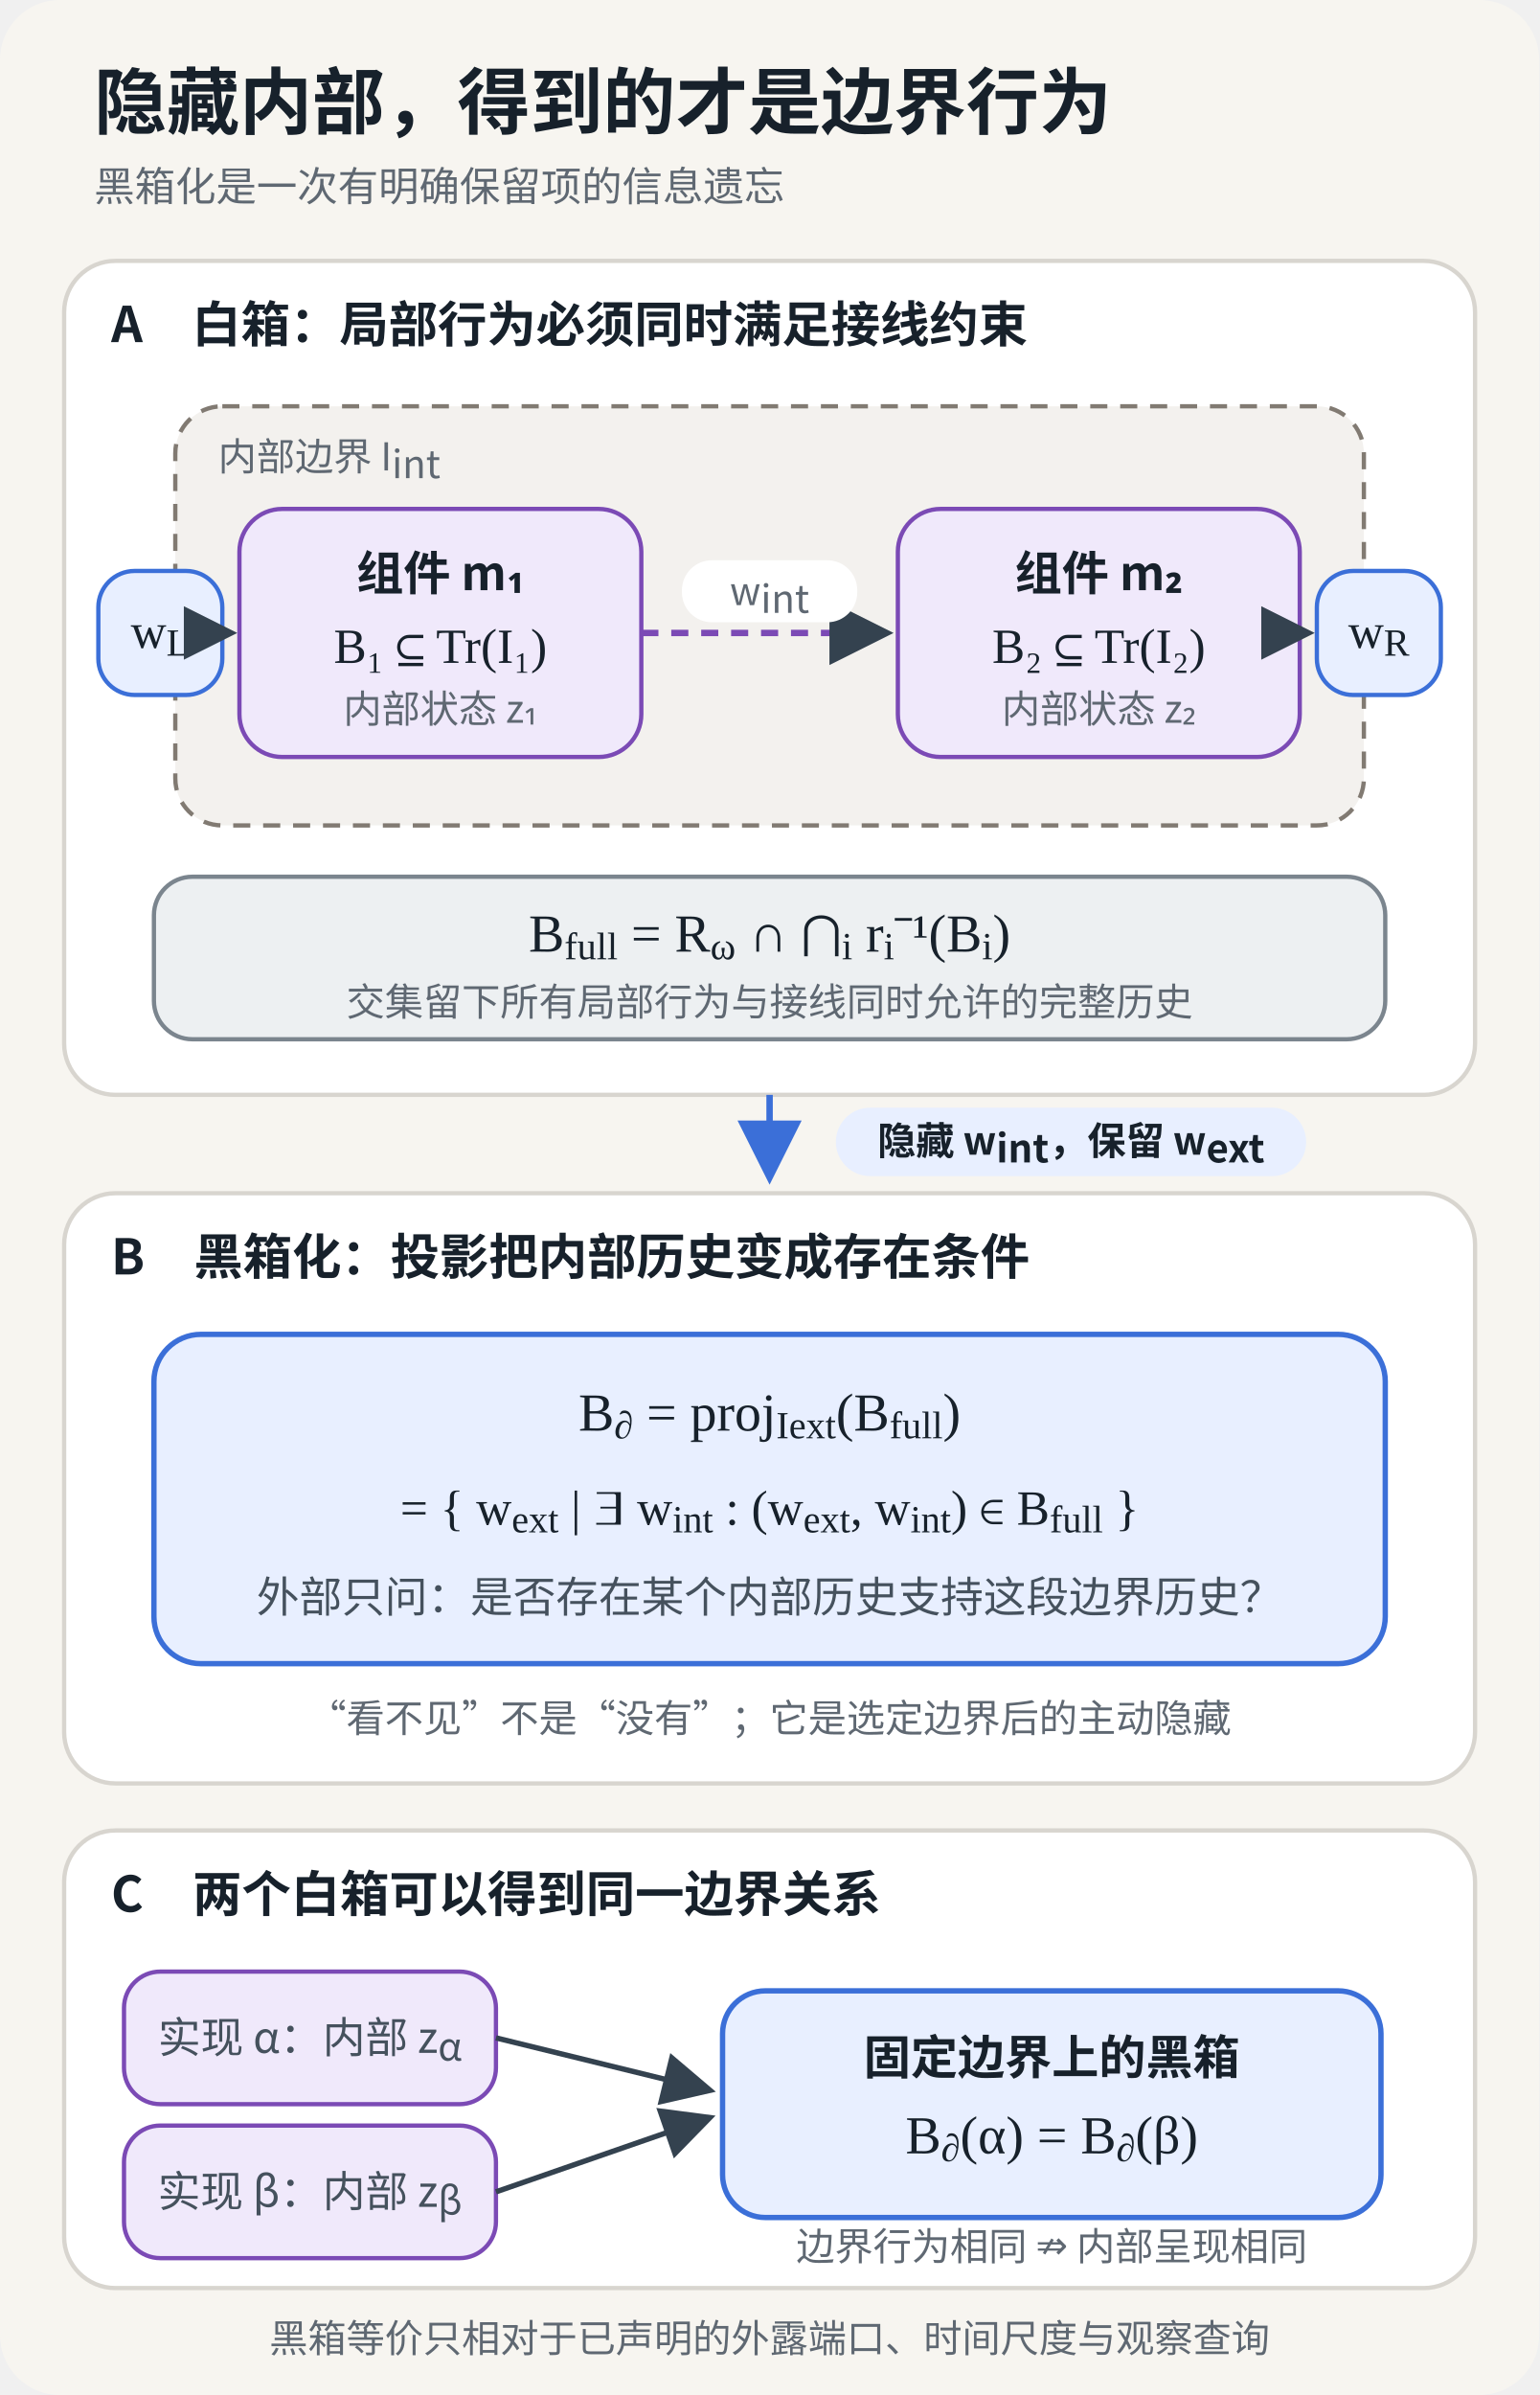
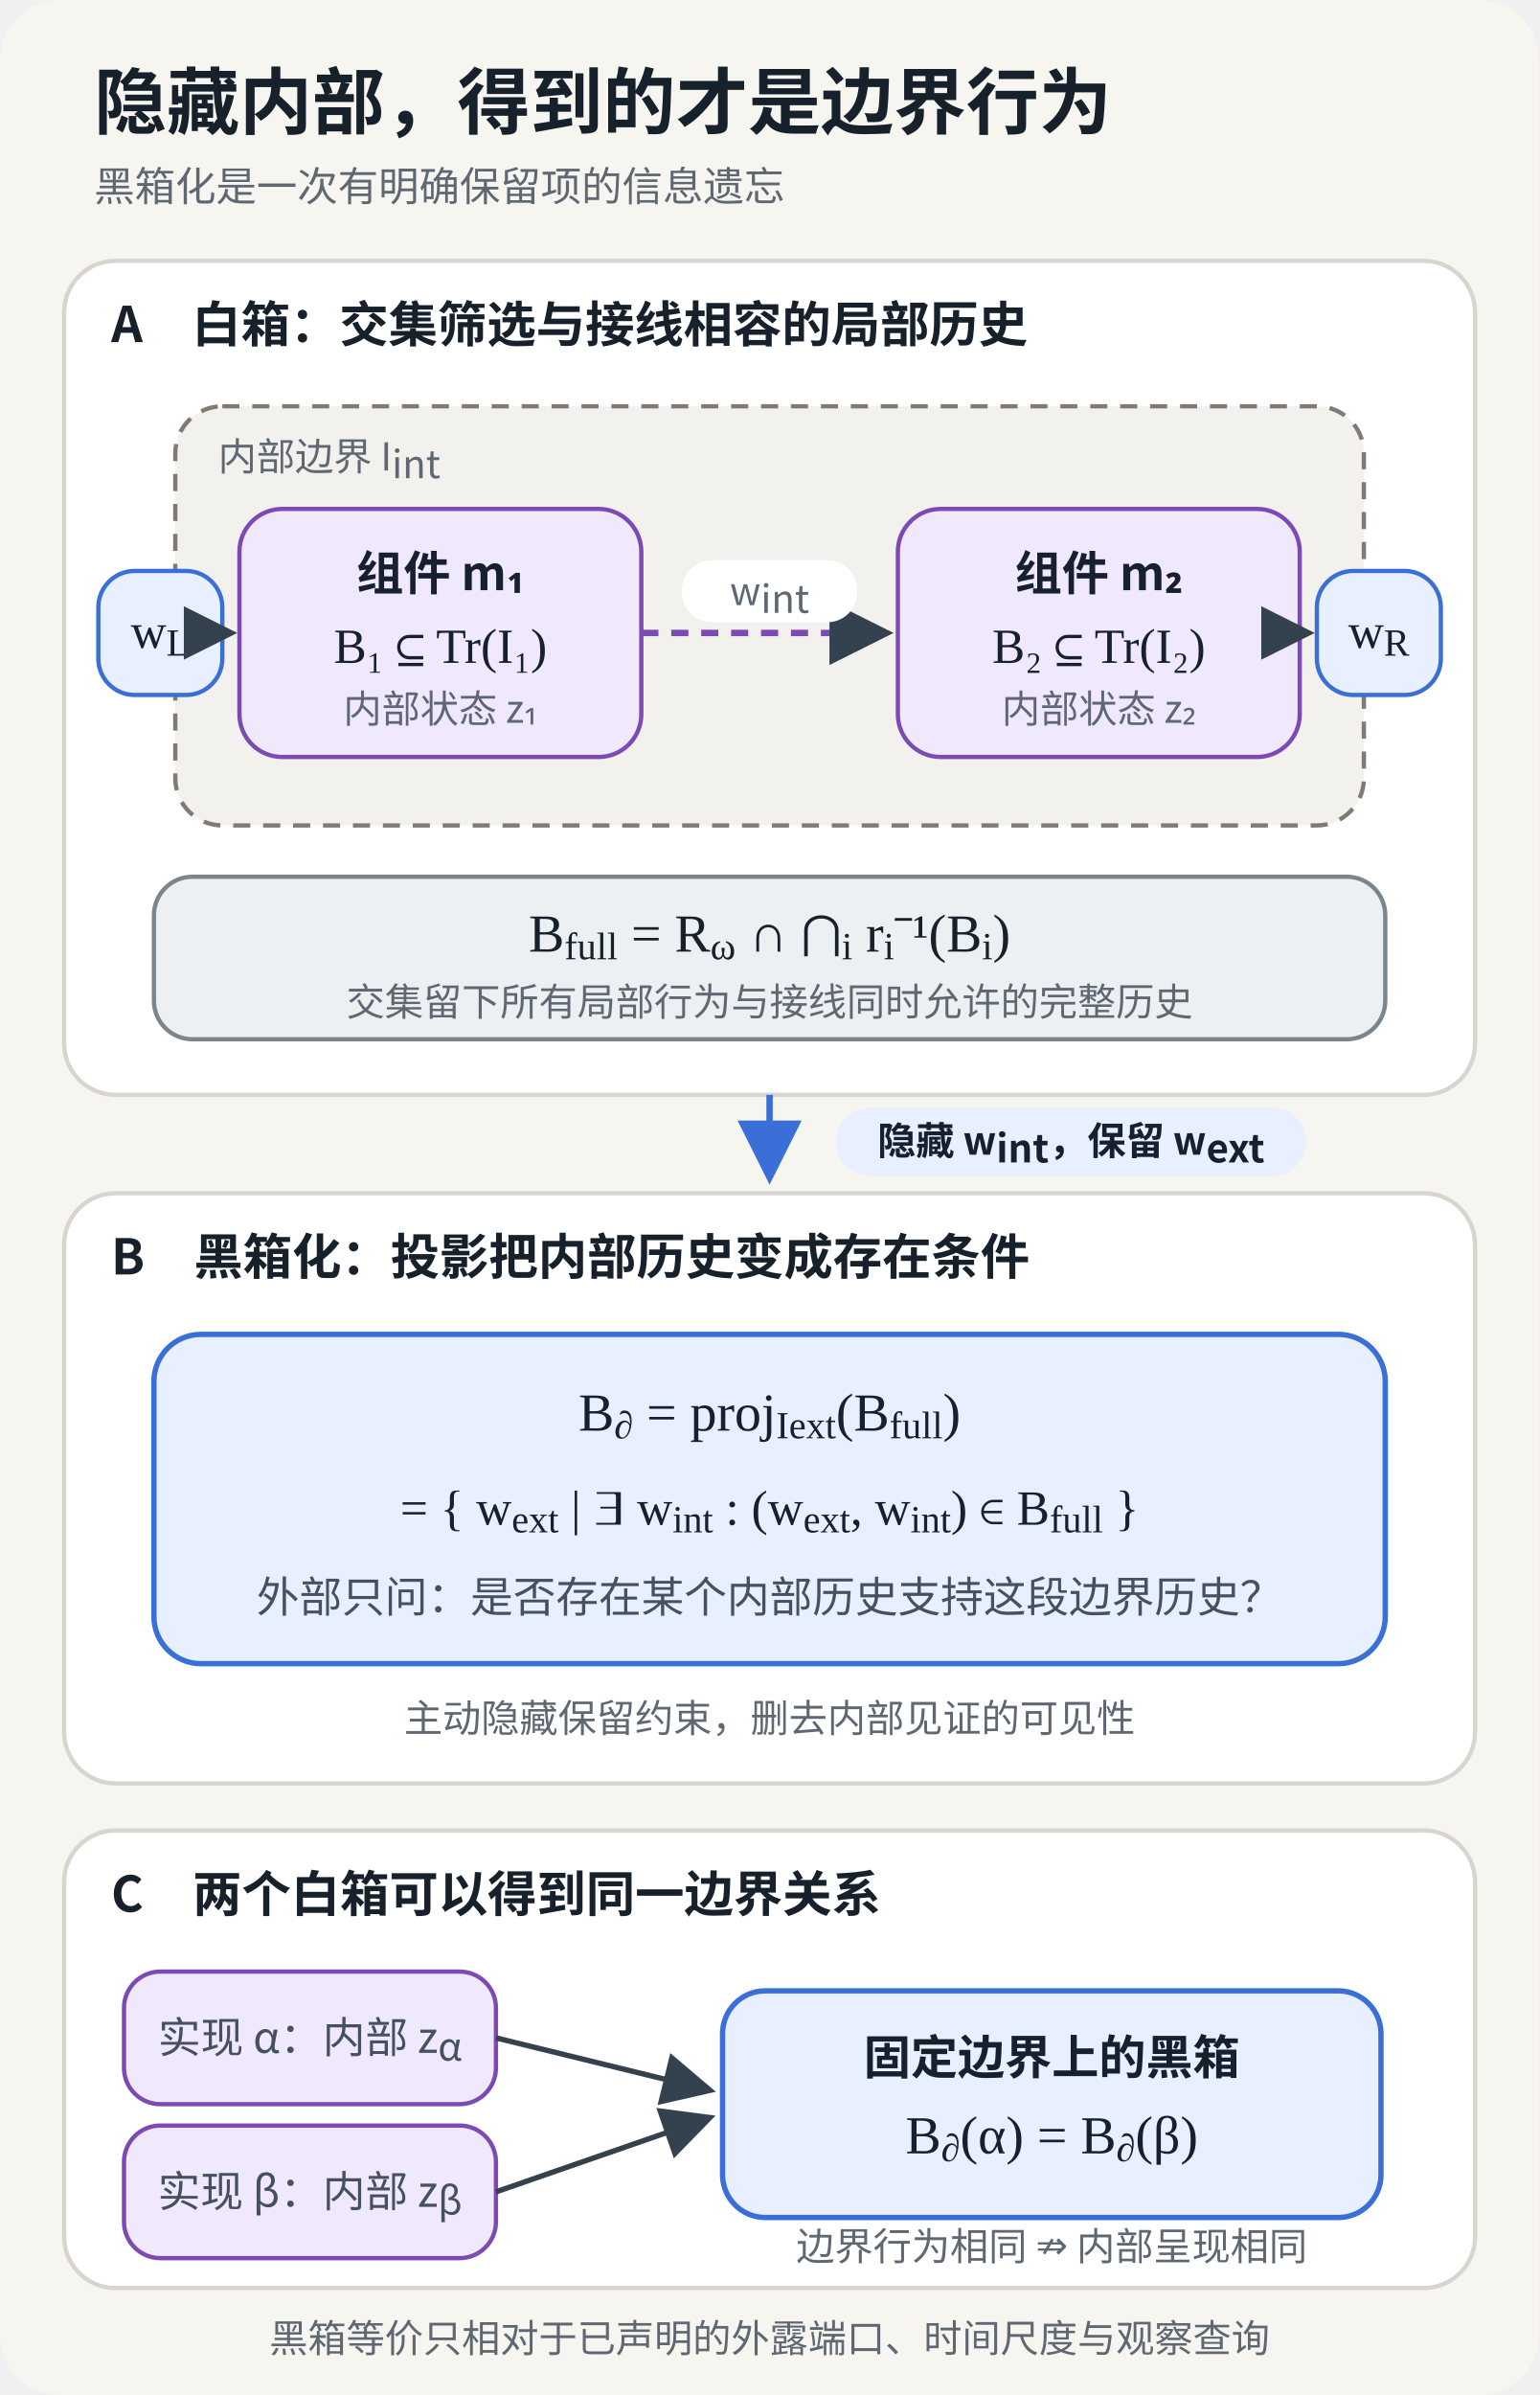
<svg xmlns="http://www.w3.org/2000/svg" width="720" height="1120" viewBox="0 0 720 1120" role="img" aria-labelledby="title desc">
  <defs>
    <marker id="arrow-dark" markerWidth="10" markerHeight="10" refX="8" refY="5" orient="auto">
      <path d="M0,0 L10,5 L0,10 Z" fill="#34424f" />
    </marker>
    <marker id="arrow-blue" markerWidth="10" markerHeight="10" refX="8" refY="5" orient="auto">
      <path d="M0,0 L10,5 L0,10 Z" fill="#3b6fd8" />
    </marker>
  </defs>
  <style>
    text { font-family: "Noto Sans CJK SC", "PingFang SC", "Microsoft YaHei", sans-serif; fill: #17212b; }
    .title { font-size: 34px; font-weight: 700; }
    .subtitle { font-size: 19px; fill: #5f6872; }
    .panel-title { font-size: 23px; font-weight: 700; }
    .card-title { font-size: 22px; font-weight: 700; }
    .body { font-size: 20px; fill: #45515d; }
    .small { font-size: 18px; fill: #5f6872; }
    .formula { font-family: "STIX Two Math", "Cambria Math", "Times New Roman", serif; font-size: 23px; }
    .formula-large { font-family: "STIX Two Math", "Cambria Math", "Times New Roman", serif; font-size: 25px; }
  </style>
  <rect width="720" height="1120" rx="28" fill="#f7f5f0" />
  <text class="title" x="44" y="60">隐藏内部，得到的才是边界行为</text>
  <text class="subtitle" x="44" y="94">黑箱化是一次有明确保留项的信息遗忘</text>
  <g>
    <rect x="30" y="122" width="660" height="390" rx="24" fill="#ffffff" stroke="#d8d5cf" stroke-width="2" />
-     <text class="panel-title" x="52" y="160">A　白箱：局部行为必须同时满足接线约束</text>
+     <text class="panel-title" x="52" y="160">A　白箱：交集筛选与接线相容的局部历史</text>
    <rect x="82" y="190" width="556" height="196" rx="22" fill="#f3f1ee" stroke="#817a72" stroke-width="2" stroke-dasharray="8 6" />
    <text class="small" x="102" y="220">内部边界 I<tspan baseline-shift="sub" font-size="18">int</tspan>
    </text>
    <rect x="112" y="238" width="188" height="116" rx="20" fill="#f0e9fb" stroke="#7b4ab5" stroke-width="2" />
    <text class="card-title" x="206" y="276" text-anchor="middle">组件 m₁</text>
    <text class="formula" x="206" y="310" text-anchor="middle">B₁ ⊆ Tr(I₁)</text>
    <text class="small" x="206" y="338" text-anchor="middle">内部状态 z₁</text>
    <rect x="420" y="238" width="188" height="116" rx="20" fill="#f0e9fb" stroke="#7b4ab5" stroke-width="2" />
    <text class="card-title" x="514" y="276" text-anchor="middle">组件 m₂</text>
    <text class="formula" x="514" y="310" text-anchor="middle">B₂ ⊆ Tr(I₂)</text>
    <text class="small" x="514" y="338" text-anchor="middle">内部状态 z₂</text>
    <rect x="46" y="267" width="58" height="58" rx="17" fill="#e8efff" stroke="#3b6fd8" stroke-width="2" />
    <text class="formula" x="75" y="303" text-anchor="middle">w<tspan baseline-shift="sub" font-size="18">L</tspan>
    </text>
    <line x1="104" y1="296" x2="106" y2="296" stroke="#34424f" stroke-width="2.5" marker-end="url(#arrow-dark)" />
    <line x1="300" y1="296" x2="412" y2="296" stroke="#7b4ab5" stroke-width="3" stroke-dasharray="8 6" marker-end="url(#arrow-dark)" />
    <rect x="319" y="262" width="82" height="29" rx="14" fill="#ffffff" />
    <text class="small" x="360" y="283" text-anchor="middle">w<tspan baseline-shift="sub" font-size="18">int</tspan>
    </text>
    <rect x="616" y="267" width="58" height="58" rx="17" fill="#e8efff" stroke="#3b6fd8" stroke-width="2" />
    <text class="formula" x="645" y="303" text-anchor="middle">w<tspan baseline-shift="sub" font-size="18">R</tspan>
    </text>
    <line x1="608" y1="296" x2="610" y2="296" stroke="#34424f" stroke-width="2.5" marker-end="url(#arrow-dark)" />
    <rect x="72" y="410" width="576" height="76" rx="18" fill="#edf0f2" stroke="#7b858e" stroke-width="2" />
    <text class="formula-large" x="360" y="445" text-anchor="middle">B<tspan baseline-shift="sub" font-size="18">full</tspan> = R<tspan baseline-shift="sub" font-size="18">ω</tspan> ∩ ⋂<tspan baseline-shift="sub" font-size="18">i</tspan> r<tspan baseline-shift="sub" font-size="18">i</tspan>⁻¹(B<tspan baseline-shift="sub" font-size="18">i</tspan>)</text>
    <text class="small" x="360" y="475" text-anchor="middle">交集留下所有局部行为与接线同时允许的完整历史</text>
  </g>
  <path d="M360 512 V548" stroke="#3b6fd8" stroke-width="3" marker-end="url(#arrow-blue)" />
  <rect x="391" y="518" width="220" height="32" rx="16" fill="#e8efff" />
  <text x="501" y="540" text-anchor="middle" font-size="18" font-weight="700" fill="#285dbb">隐藏 w<tspan baseline-shift="sub" font-size="18">int</tspan>，保留 w<tspan baseline-shift="sub" font-size="18">ext</tspan>
  </text>
  <g>
    <rect x="30" y="558" width="660" height="276" rx="24" fill="#ffffff" stroke="#d8d5cf" stroke-width="2" />
    <text class="panel-title" x="52" y="596">B　黑箱化：投影把内部历史变成存在条件</text>
    <rect x="72" y="624" width="576" height="154" rx="22" fill="#e8efff" stroke="#3b6fd8" stroke-width="2.5" />
    <text class="formula-large" x="360" y="669" text-anchor="middle">B<tspan baseline-shift="sub" font-size="18">∂</tspan> = proj<tspan baseline-shift="sub" font-size="18">Iext</tspan>(B<tspan baseline-shift="sub" font-size="18">full</tspan>)</text>
    <text class="formula" x="360" y="713" text-anchor="middle">= { w<tspan baseline-shift="sub" font-size="18">ext</tspan> | ∃ w<tspan baseline-shift="sub" font-size="18">int</tspan> : (w<tspan baseline-shift="sub" font-size="18">ext</tspan>, w<tspan baseline-shift="sub" font-size="18">int</tspan>) ∈ B<tspan baseline-shift="sub" font-size="18">full</tspan> }</text>
    <text class="body" x="360" y="754" text-anchor="middle">外部只问：是否存在某个内部历史支持这段边界历史？</text>
-     <text class="small" x="360" y="810" text-anchor="middle">“看不见”不是“没有”；它是选定边界后的主动隐藏</text>
+     <text class="small" x="360" y="810" text-anchor="middle">主动隐藏保留约束，删去内部见证的可见性</text>
  </g>
  <g>
    <rect x="30" y="856" width="660" height="214" rx="24" fill="#ffffff" stroke="#d8d5cf" stroke-width="2" />
    <text class="panel-title" x="52" y="894">C　两个白箱可以得到同一边界关系</text>
    <rect x="58" y="922" width="174" height="62" rx="17" fill="#f0e9fb" stroke="#7b4ab5" stroke-width="2" />
    <text class="body" x="145" y="960" text-anchor="middle">实现 α：内部 z<tspan baseline-shift="sub" font-size="18">α</tspan>
    </text>
    <rect x="58" y="994" width="174" height="62" rx="17" fill="#f0e9fb" stroke="#7b4ab5" stroke-width="2" />
    <text class="body" x="145" y="1032" text-anchor="middle">实现 β：内部 z<tspan baseline-shift="sub" font-size="18">β</tspan>
    </text>
    <line x1="232" y1="953" x2="330" y2="977" stroke="#34424f" stroke-width="2.5" marker-end="url(#arrow-dark)" />
    <line x1="232" y1="1025" x2="330" y2="991" stroke="#34424f" stroke-width="2.5" marker-end="url(#arrow-dark)" />
    <rect x="338" y="931" width="308" height="106" rx="20" fill="#e8efff" stroke="#3b6fd8" stroke-width="2.5" />
    <text class="card-title" x="492" y="970" text-anchor="middle">固定边界上的黑箱</text>
    <text class="formula-large" x="492" y="1007" text-anchor="middle">B<tspan baseline-shift="sub" font-size="18">∂</tspan>(α) = B<tspan baseline-shift="sub" font-size="18">∂</tspan>(β)</text>
    <text class="small" x="492" y="1057" text-anchor="middle">边界行为相同 ⇏ 内部呈现相同</text>
  </g>
  <text class="small" x="360" y="1100" text-anchor="middle">黑箱等价只相对于已声明的外露端口、时间尺度与观察查询</text>
</svg>
